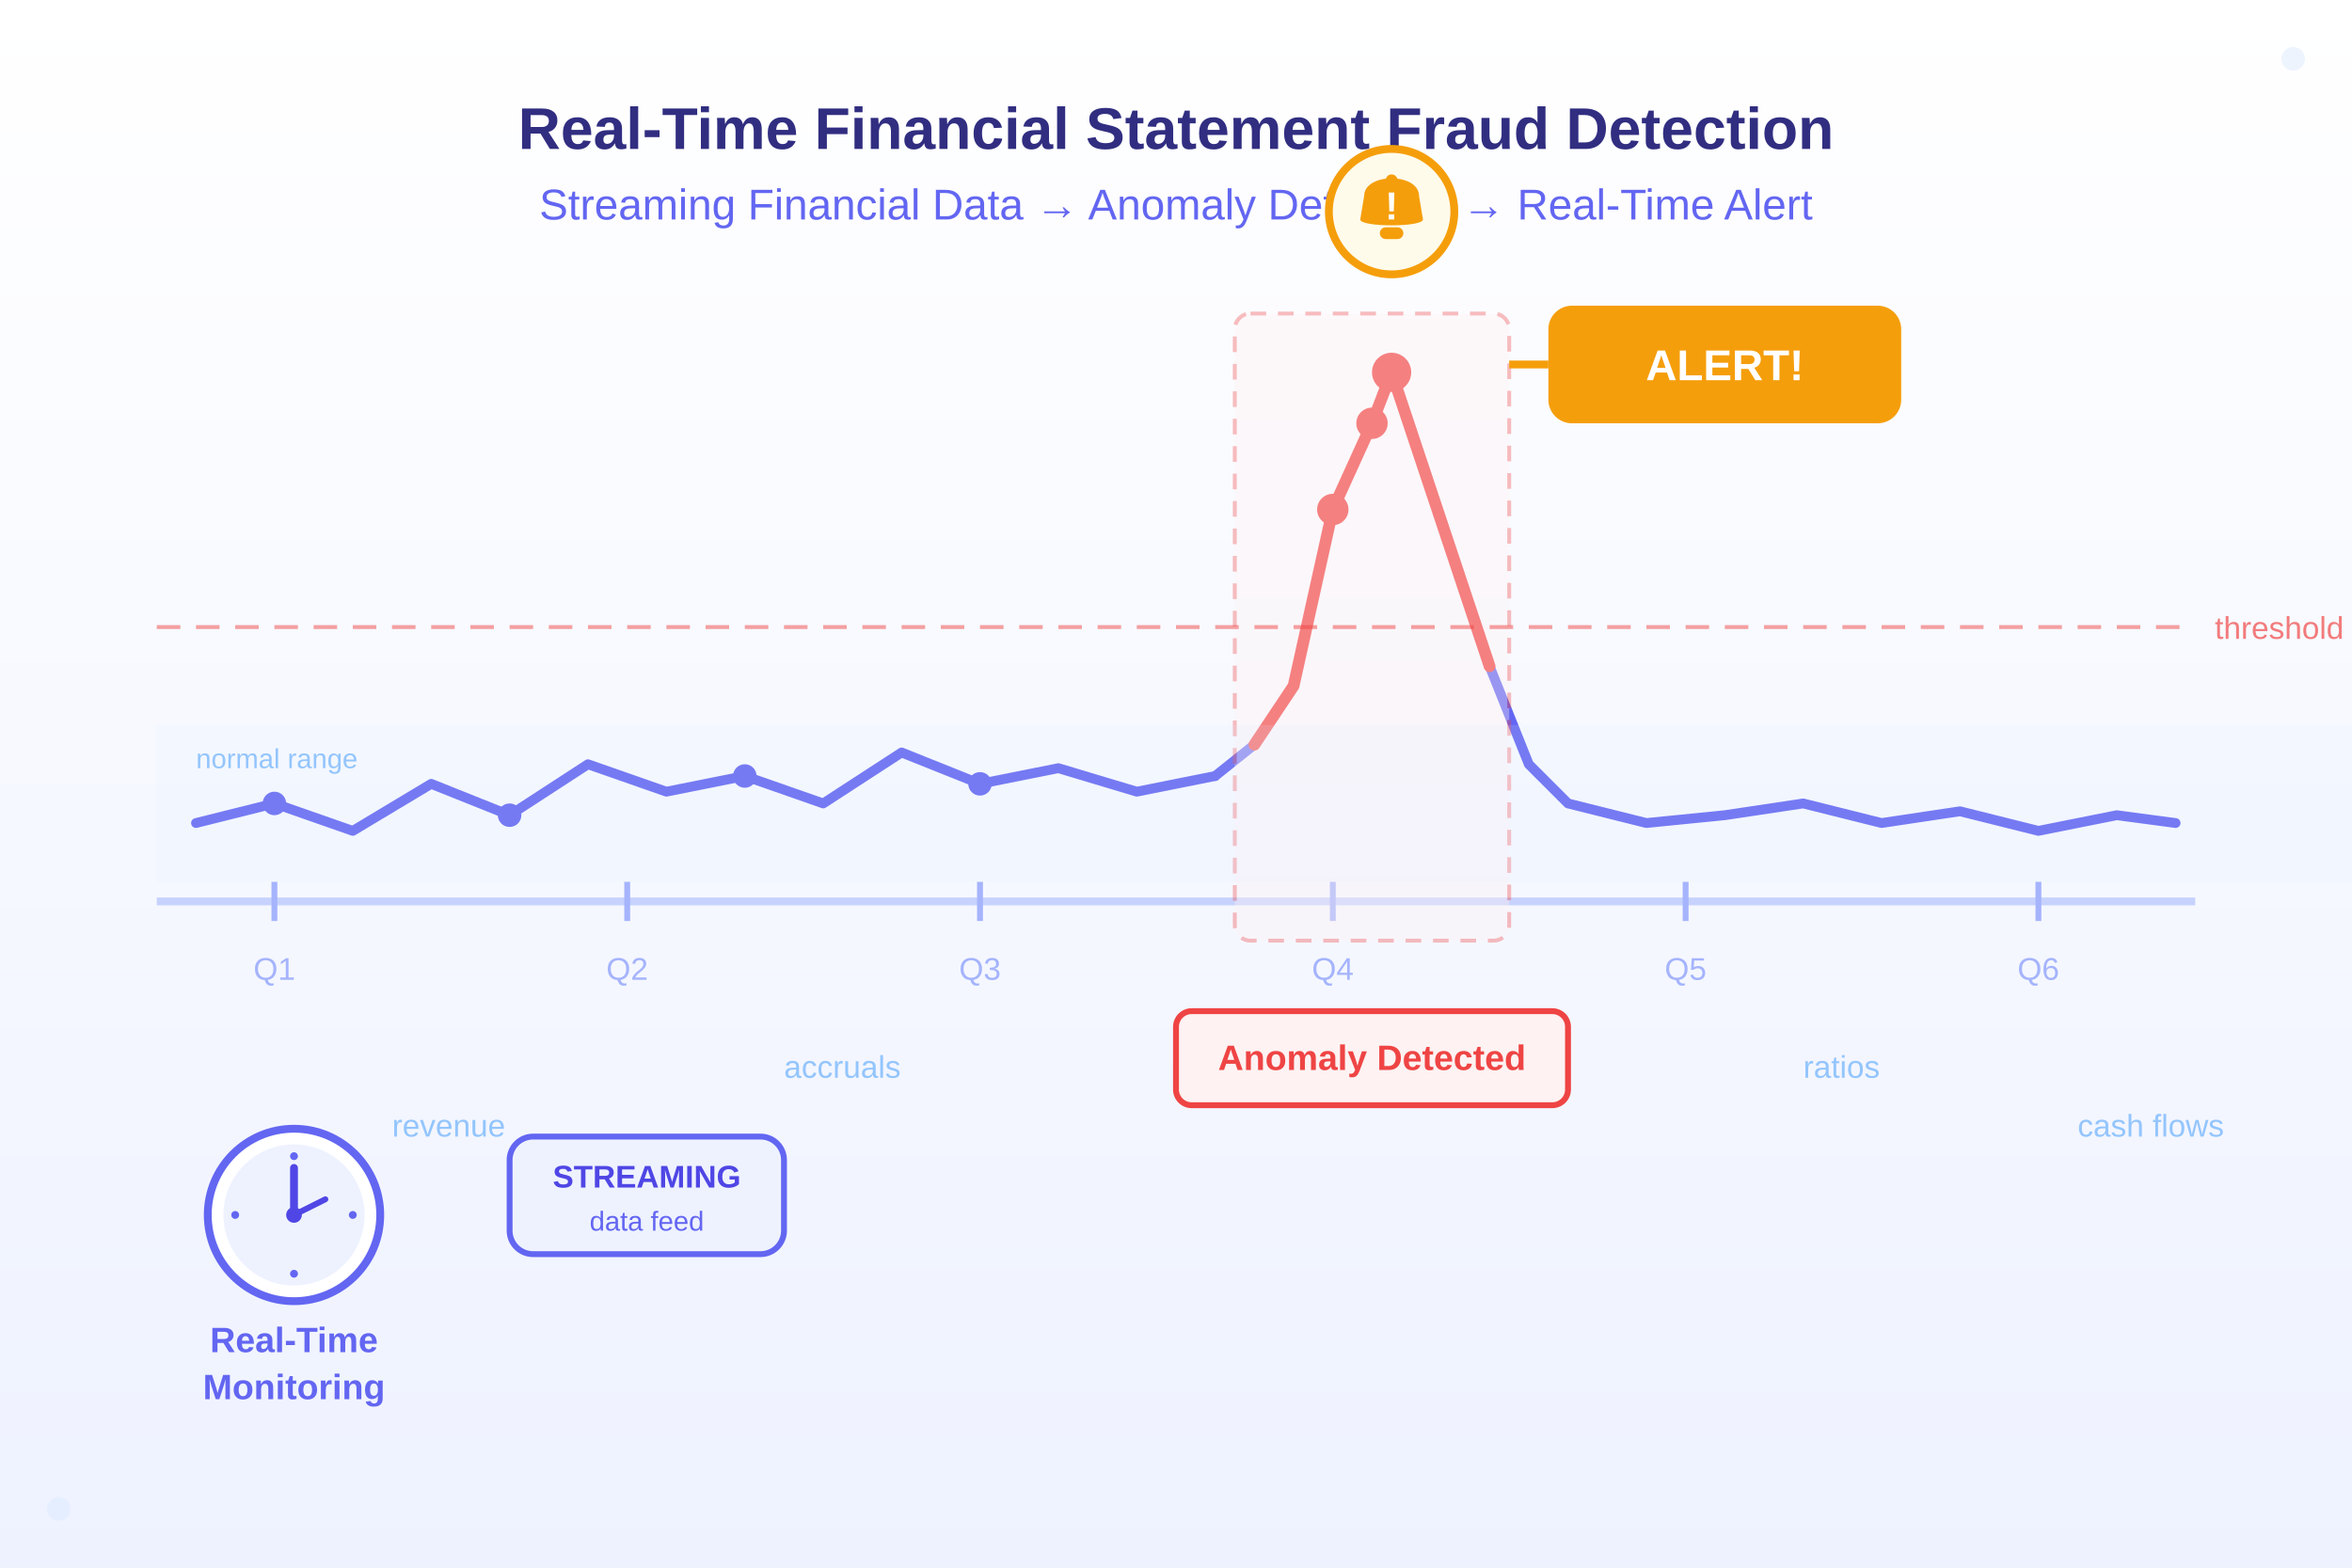
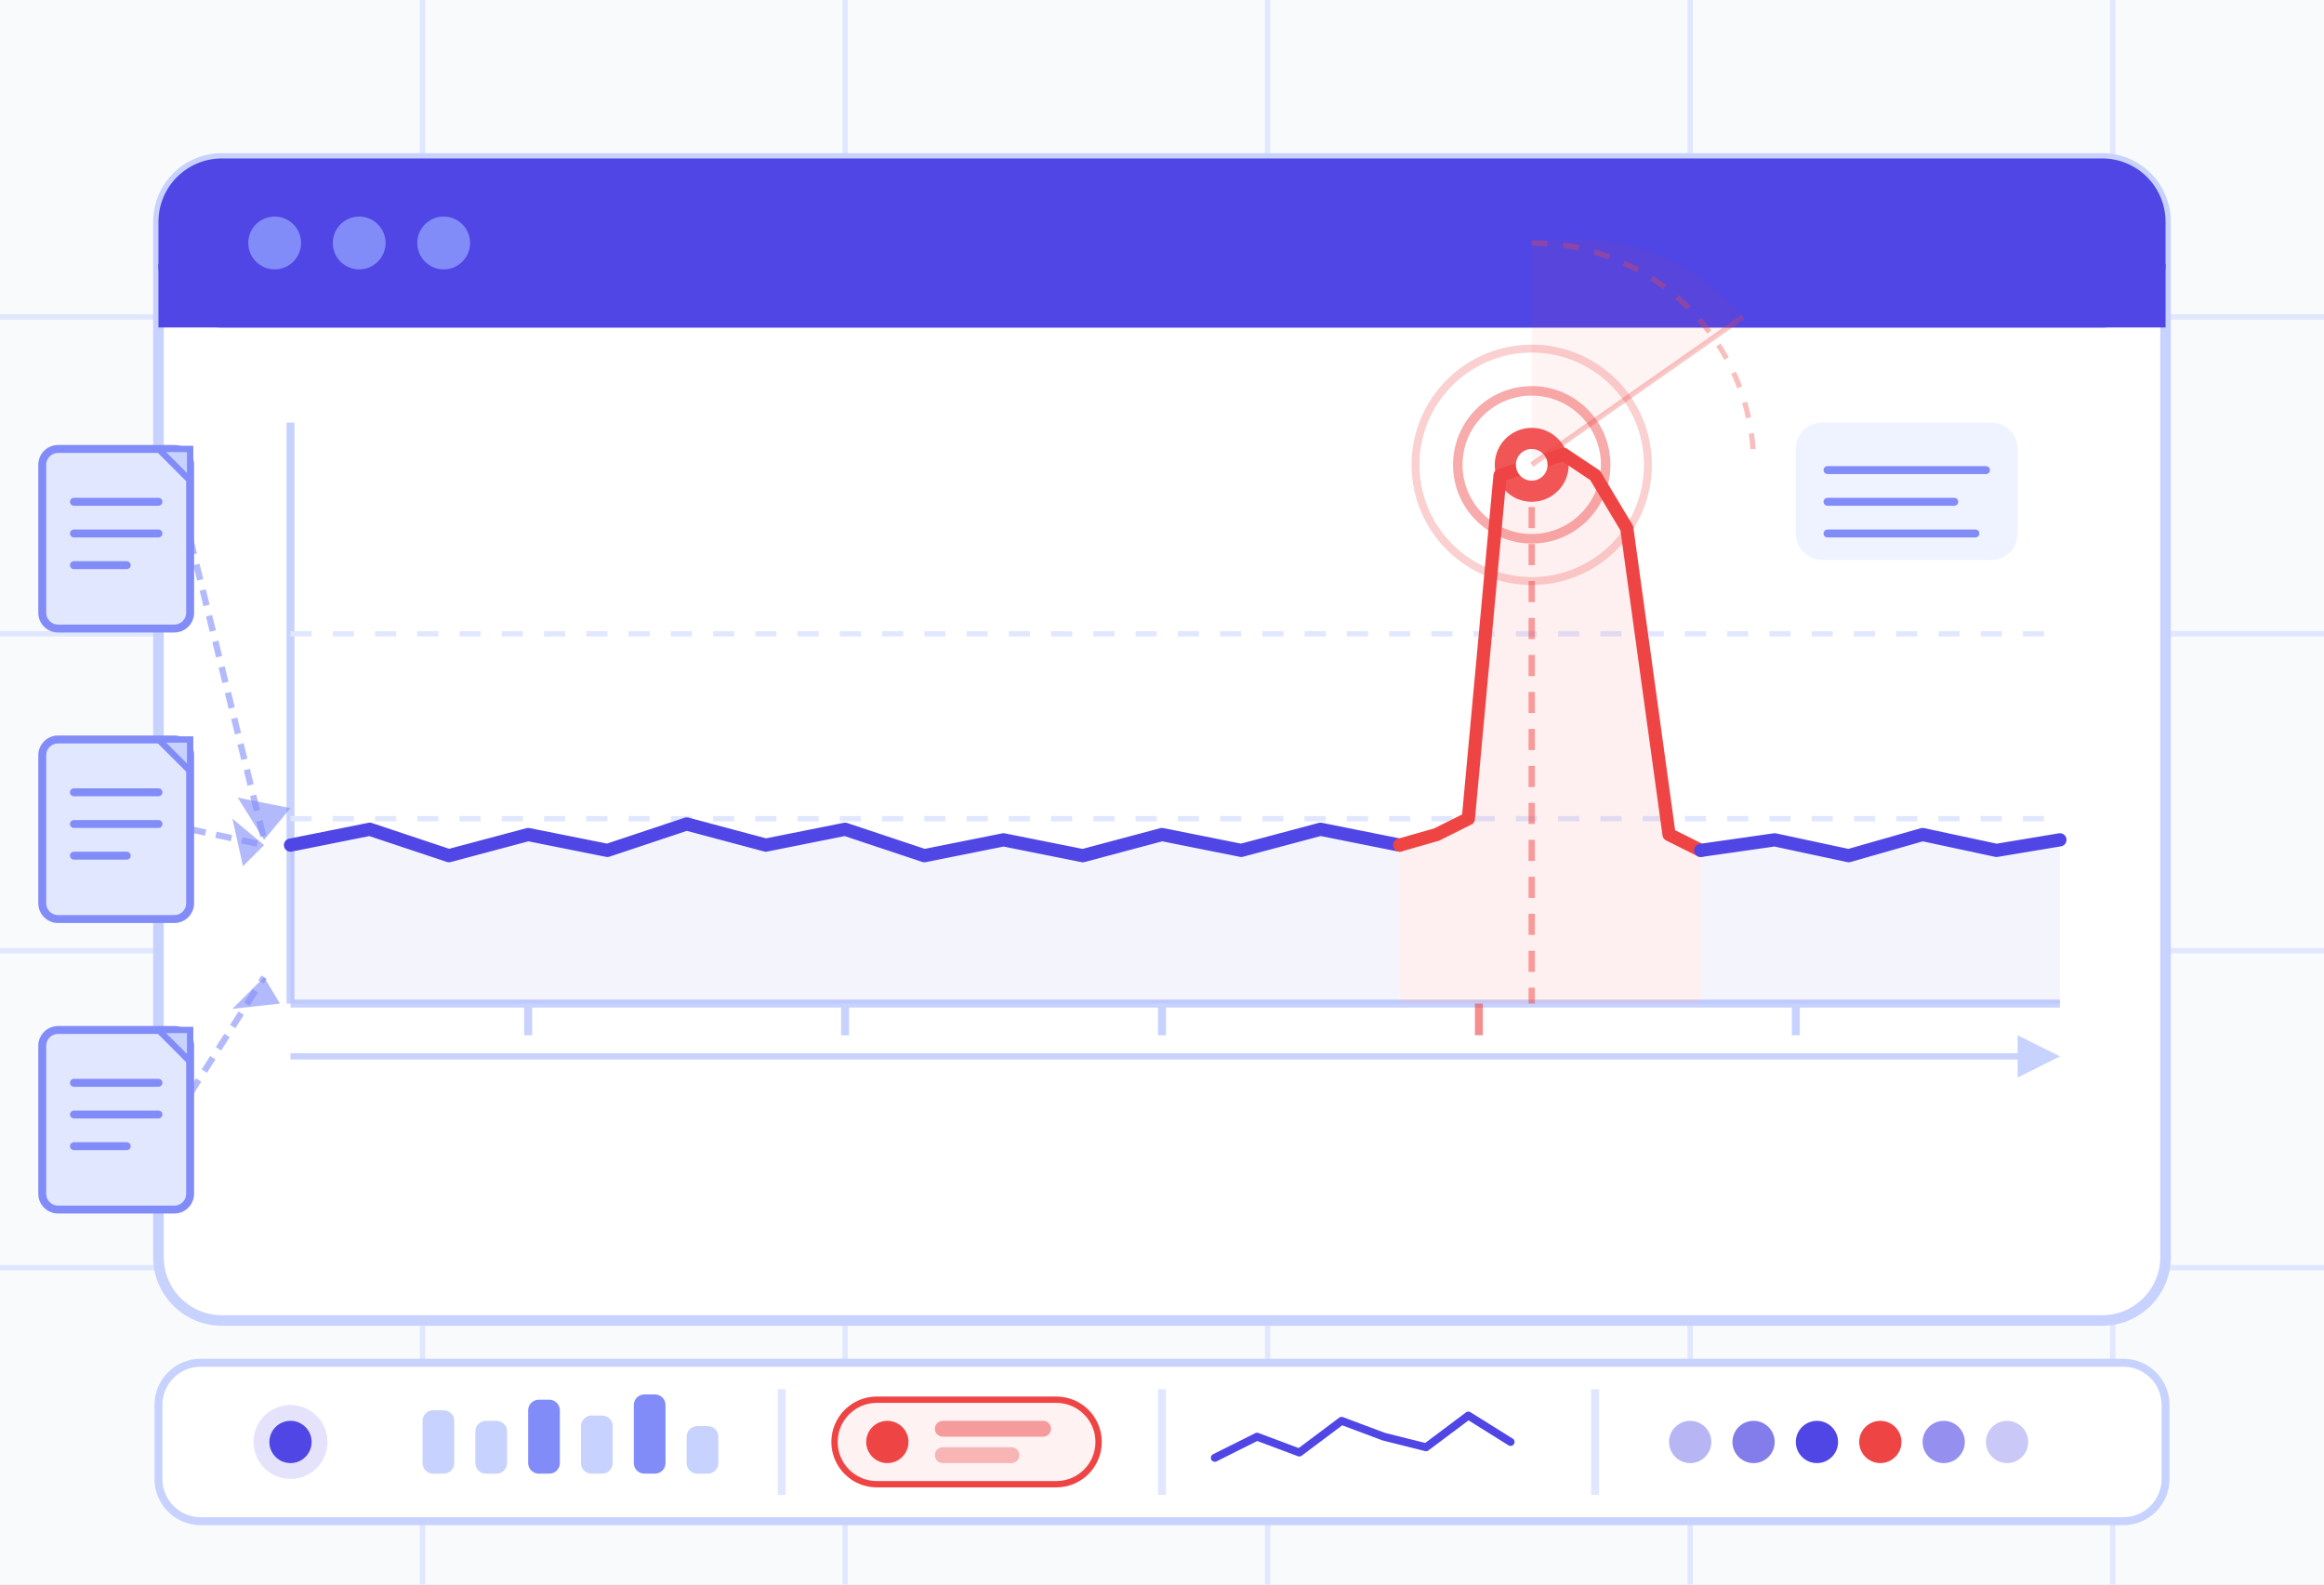
- <svg xmlns="http://www.w3.org/2000/svg" viewBox="0 0 600 400">
-   <defs>
-     <linearGradient id="bg" x1="0" y1="0" x2="0" y2="1">
-       <stop offset="0%" stop-color="#ffffff" />
-       <stop offset="100%" stop-color="#eef2ff" />
-     </linearGradient>
-     <linearGradient id="alertGrad" x1="0" y1="0" x2="0" y2="1">
-       <stop offset="0%" stop-color="#fbbf24" />
-       <stop offset="100%" stop-color="#f59e0b" />
-     </linearGradient>
-   </defs>
-   <rect width="600" height="400" fill="url(#bg)" />
-   <text x="300" y="38" font-family="Arial, sans-serif" font-size="15" fill="#312e81" text-anchor="middle" font-weight="bold">Real-Time Financial Statement Fraud Detection</text>
-   <text x="300" y="56" font-family="Arial, sans-serif" font-size="11" fill="#6366f1" text-anchor="middle">Streaming Financial Data → Anomaly Detection → Real-Time Alert</text>
-   <line x1="40" y1="230" x2="560" y2="230" stroke="#c7d2fe" stroke-width="2" />
-   <line x1="70" y1="225" x2="70" y2="235" stroke="#a5b4fc" stroke-width="1.5" />
-   <text x="70" y="250" font-family="Arial, sans-serif" font-size="8" fill="#a5b4fc" text-anchor="middle">Q1</text>
-   <line x1="160" y1="225" x2="160" y2="235" stroke="#a5b4fc" stroke-width="1.5" />
-   <text x="160" y="250" font-family="Arial, sans-serif" font-size="8" fill="#a5b4fc" text-anchor="middle">Q2</text>
-   <line x1="250" y1="225" x2="250" y2="235" stroke="#a5b4fc" stroke-width="1.5" />
-   <text x="250" y="250" font-family="Arial, sans-serif" font-size="8" fill="#a5b4fc" text-anchor="middle">Q3</text>
-   <line x1="340" y1="225" x2="340" y2="235" stroke="#a5b4fc" stroke-width="1.5" />
-   <text x="340" y="250" font-family="Arial, sans-serif" font-size="8" fill="#a5b4fc" text-anchor="middle">Q4</text>
-   <line x1="430" y1="225" x2="430" y2="235" stroke="#a5b4fc" stroke-width="1.5" />
-   <text x="430" y="250" font-family="Arial, sans-serif" font-size="8" fill="#a5b4fc" text-anchor="middle">Q5</text>
-   <line x1="520" y1="225" x2="520" y2="235" stroke="#a5b4fc" stroke-width="1.5" />
-   <text x="520" y="250" font-family="Arial, sans-serif" font-size="8" fill="#a5b4fc" text-anchor="middle">Q6</text>
-   <polyline points="50,210 70,205 90,212 110,200 130,208 150,195 170,202 190,198 210,205 230,192 250,200 270,196 290,202 310,198" fill="none" stroke="#6366f1" stroke-width="2.5" stroke-linecap="round" stroke-linejoin="round" />
-   <circle cx="70" cy="205" r="3" fill="#6366f1" />
-   <circle cx="130" cy="208" r="3" fill="#6366f1" />
-   <circle cx="190" cy="198" r="3" fill="#6366f1" />
-   <circle cx="250" cy="200" r="3" fill="#6366f1" />
-   <polyline points="310,198 320,190 330,175 340,130 350,108 355,95 360,110 370,140 380,170 390,195 400,205 420,210 440,208 460,205 480,210 500,207 520,212 540,208 555,210" fill="none" stroke="#6366f1" stroke-width="2.5" stroke-linecap="round" stroke-linejoin="round" />
-   <polyline points="320,190 330,175 340,130 350,108 355,95 360,110 370,140 380,170" fill="none" stroke="#ef4444" stroke-width="3" stroke-linecap="round" stroke-linejoin="round" />
-   <circle cx="340" cy="130" r="4" fill="#ef4444" />
-   <circle cx="355" cy="95" r="5" fill="#ef4444" />
-   <circle cx="350" cy="108" r="4" fill="#ef4444" />
-   <rect x="315" y="80" width="70" height="160" rx="4" fill="#fef2f2" opacity="0.35" stroke="#ef4444" stroke-width="1" stroke-dasharray="4,3" />
-   <g transform="translate(355, 72)">
-     <circle cx="0" cy="-18" r="16" fill="#fffbeb" stroke="#f59e0b" stroke-width="2" />
-     <path d="M-7,-22 C-7,-28 7,-28 7,-22 L8,-16 C8,-14 -8,-14 -8,-16 Z" fill="#f59e0b" />
-     <rect x="-3" y="-14" width="6" height="3" rx="1.5" fill="#f59e0b" />
-     <circle cx="0" cy="-26" r="1.5" fill="#f59e0b" />
-     <text x="0" y="-16" font-family="Arial, sans-serif" font-size="10" fill="#ffffff" text-anchor="middle" font-weight="bold">!</text>
-   </g>
-   <rect x="395" y="78" width="90" height="30" rx="6" fill="#f59e0b" />
-   <text x="440" y="97" font-family="Arial, sans-serif" font-size="11" fill="#ffffff" text-anchor="middle" font-weight="bold">ALERT!</text>
-   <line x1="385" y1="93" x2="395" y2="93" stroke="#f59e0b" stroke-width="2" />
-   <line x1="40" y1="160" x2="560" y2="160" stroke="#ef4444" stroke-width="1" stroke-dasharray="6,4" opacity="0.5" />
-   <text x="565" y="163" font-family="Arial, sans-serif" font-size="8" fill="#ef4444" text-anchor="start" opacity="0.7">threshold</text>
-   <rect x="40" y="185" width="560" height="40" rx="0" fill="#dbeafe" opacity="0.15" />
-   <text x="50" y="196" font-family="Arial, sans-serif" font-size="7" fill="#93c5fd">normal range</text>
-   <g transform="translate(75, 310)">
-     <circle cx="0" cy="0" r="22" fill="#ffffff" stroke="#6366f1" stroke-width="2" />
-     <circle cx="0" cy="0" r="18" fill="#eef2ff" />
-     <line x1="0" y1="0" x2="0" y2="-12" stroke="#4f46e5" stroke-width="2" stroke-linecap="round" />
-     <line x1="0" y1="0" x2="8" y2="-4" stroke="#4f46e5" stroke-width="1.5" stroke-linecap="round" />
-     <circle cx="0" cy="0" r="2" fill="#4f46e5" />
-     <circle cx="0" cy="-15" r="1" fill="#6366f1" />
-     <circle cx="15" cy="0" r="1" fill="#6366f1" />
-     <circle cx="0" cy="15" r="1" fill="#6366f1" />
-     <circle cx="-15" cy="0" r="1" fill="#6366f1" />
-   </g>
-   <text x="75" y="345" font-family="Arial, sans-serif" font-size="9" fill="#6366f1" text-anchor="middle" font-weight="600">Real-Time</text>
-   <text x="75" y="357" font-family="Arial, sans-serif" font-size="9" fill="#6366f1" text-anchor="middle" font-weight="600">Monitoring</text>
-   <g transform="translate(165, 305)">
-     <rect x="-35" y="-15" width="70" height="30" rx="6" fill="#eef2ff" stroke="#6366f1" stroke-width="1.5" />
-     <text x="0" y="-2" font-family="Arial, sans-serif" font-size="8" fill="#4f46e5" text-anchor="middle" font-weight="bold">STREAMING</text>
-     <text x="0" y="9" font-family="Arial, sans-serif" font-size="7" fill="#6366f1" text-anchor="middle">data feed</text>
-   </g>
-   <g transform="translate(350, 270)">
-     <rect x="-50" y="-12" width="100" height="24" rx="4" fill="#fef2f2" stroke="#ef4444" stroke-width="1.5" />
-     <text x="0" y="3" font-family="Arial, sans-serif" font-size="9" fill="#ef4444" text-anchor="middle" font-weight="bold">Anomaly Detected</text>
-   </g>
-   <text x="100" y="290" font-family="Arial, sans-serif" font-size="8" fill="#93c5fd">revenue</text>
-   <text x="200" y="275" font-family="Arial, sans-serif" font-size="8" fill="#93c5fd">accruals</text>
-   <text x="460" y="275" font-family="Arial, sans-serif" font-size="8" fill="#93c5fd">ratios</text>
-   <text x="530" y="290" font-family="Arial, sans-serif" font-size="8" fill="#93c5fd">cash flows</text>
-   <circle cx="15" cy="385" r="3" fill="#dbeafe" opacity="0.5" />
-   <circle cx="585" cy="15" r="3" fill="#dbeafe" opacity="0.5" />
+ <svg xmlns="http://www.w3.org/2000/svg" viewBox="0 0 440 300" fill="none">
+   <rect width="440" height="300" fill="#f8fafc" />
+   <line x1="0" y1="60" x2="440" y2="60" stroke="#e0e7ff" stroke-width="1" />
+   <line x1="0" y1="120" x2="440" y2="120" stroke="#e0e7ff" stroke-width="1" />
+   <line x1="0" y1="180" x2="440" y2="180" stroke="#e0e7ff" stroke-width="1" />
+   <line x1="0" y1="240" x2="440" y2="240" stroke="#e0e7ff" stroke-width="1" />
+   <line x1="80" y1="0" x2="80" y2="300" stroke="#e0e7ff" stroke-width="1" />
+   <line x1="160" y1="0" x2="160" y2="300" stroke="#e0e7ff" stroke-width="1" />
+   <line x1="240" y1="0" x2="240" y2="300" stroke="#e0e7ff" stroke-width="1" />
+   <line x1="320" y1="0" x2="320" y2="300" stroke="#e0e7ff" stroke-width="1" />
+   <line x1="400" y1="0" x2="400" y2="300" stroke="#e0e7ff" stroke-width="1" />
+   <rect x="30" y="30" width="380" height="220" rx="12" fill="white" stroke="#c7d2fe" stroke-width="2" />
+   <rect x="30" y="30" width="380" height="32" rx="12" fill="#4f46e5" />
+   <rect x="30" y="50" width="380" height="12" fill="#4f46e5" />
+   <circle cx="52" cy="46" r="5" fill="#818cf8" />
+   <circle cx="68" cy="46" r="5" fill="#818cf8" />
+   <circle cx="84" cy="46" r="5" fill="#818cf8" />
+   <line x1="55" y1="190" x2="390" y2="190" stroke="#c7d2fe" stroke-width="1.5" />
+   <line x1="55" y1="80" x2="55" y2="190" stroke="#c7d2fe" stroke-width="1.5" />
+   <line x1="55" y1="120" x2="390" y2="120" stroke="#e0e7ff" stroke-width="1" stroke-dasharray="4 4" />
+   <line x1="55" y1="155" x2="390" y2="155" stroke="#e0e7ff" stroke-width="1" stroke-dasharray="4 4" />
+   <polygon points="55,160 70,157 85,162 100,158 115,161 130,156 145,160 160,157 175,162 190,159 205,162 220,158 235,161 250,157 265,160 265,190 55,190" fill="#4f46e5" fill-opacity="0.06" />
+   <polygon points="322,161 336,159 350,162 364,158 378,161 390,159 390,190 322,190" fill="#4f46e5" fill-opacity="0.06" />
+   <polygon points="265,160 272,158 278,155 284,90 290,88 296,86 302,90 308,100 316,158 322,161 322,190 265,190" fill="#ef4444" fill-opacity="0.08" />
+   <polyline points="55,160 70,157 85,162 100,158 115,161 130,156 145,160 160,157 175,162 190,159 205,162 220,158 235,161 250,157 265,160" stroke="#4f46e5" stroke-width="2.5" stroke-linejoin="round" stroke-linecap="round" fill="none" />
+   <polyline points="265,160 272,158 278,155 284,90 290,88 296,86 302,90 308,100 316,158 322,161" stroke="#ef4444" stroke-width="2.5" stroke-linejoin="round" stroke-linecap="round" fill="none" />
+   <polyline points="322,161 336,159 350,162 364,158 378,161 390,159" stroke="#4f46e5" stroke-width="2.5" stroke-linejoin="round" stroke-linecap="round" fill="none" />
+   <circle cx="290" cy="88" r="22" fill="none" stroke="#ef4444" stroke-width="1.5" opacity="0.25" />
+   <circle cx="290" cy="88" r="14" fill="none" stroke="#ef4444" stroke-width="1.8" opacity="0.45" />
+   <circle cx="290" cy="88" r="7" fill="#ef4444" opacity="0.9" />
+   <circle cx="290" cy="88" r="3" fill="white" />
+   <line x1="290" y1="96" x2="290" y2="190" stroke="#ef4444" stroke-width="1.2" stroke-dasharray="4 3" opacity="0.5" />
+   <path d="M290 88 L330 60 A42 42 0 0 0 290 46 Z" fill="#ef4444" fill-opacity="0.06" />
+   <path d="M290 88 L330 60" stroke="#ef4444" stroke-width="1" opacity="0.3" />
+   <path d="M290 46 A42 42 0 0 1 332 88" stroke="#ef4444" stroke-width="1" stroke-dasharray="3 3" fill="none" opacity="0.35" />
+   <rect x="8" y="85" width="28" height="34" rx="3" fill="#e0e7ff" stroke="#818cf8" stroke-width="1.5" />
+   <line x1="14" y1="95" x2="30" y2="95" stroke="#818cf8" stroke-width="1.5" stroke-linecap="round" />
+   <line x1="14" y1="101" x2="30" y2="101" stroke="#818cf8" stroke-width="1.5" stroke-linecap="round" />
+   <line x1="14" y1="107" x2="24" y2="107" stroke="#818cf8" stroke-width="1.5" stroke-linecap="round" />
+   <polyline points="30,85 36,85 36,91 30,85" stroke="#818cf8" stroke-width="1.2" fill="#c7d2fe" />
+   <line x1="36" y1="102" x2="50" y2="159" stroke="#818cf8" stroke-width="1.2" stroke-dasharray="3 2" opacity="0.6" />
+   <polygon points="50,159 45,151 55,153" fill="#818cf8" opacity="0.6" />
+   <rect x="8" y="140" width="28" height="34" rx="3" fill="#e0e7ff" stroke="#818cf8" stroke-width="1.5" />
+   <line x1="14" y1="150" x2="30" y2="150" stroke="#818cf8" stroke-width="1.5" stroke-linecap="round" />
+   <line x1="14" y1="156" x2="30" y2="156" stroke="#818cf8" stroke-width="1.5" stroke-linecap="round" />
+   <line x1="14" y1="162" x2="24" y2="162" stroke="#818cf8" stroke-width="1.5" stroke-linecap="round" />
+   <polyline points="30,140 36,140 36,146 30,140" stroke="#818cf8" stroke-width="1.2" fill="#c7d2fe" />
+   <line x1="36" y1="157" x2="50" y2="160" stroke="#818cf8" stroke-width="1.2" stroke-dasharray="3 2" opacity="0.6" />
+   <polygon points="50,160 44,155 46,164" fill="#818cf8" opacity="0.6" />
+   <rect x="8" y="195" width="28" height="34" rx="3" fill="#e0e7ff" stroke="#818cf8" stroke-width="1.5" />
+   <line x1="14" y1="205" x2="30" y2="205" stroke="#818cf8" stroke-width="1.5" stroke-linecap="round" />
+   <line x1="14" y1="211" x2="30" y2="211" stroke="#818cf8" stroke-width="1.5" stroke-linecap="round" />
+   <line x1="14" y1="217" x2="24" y2="217" stroke="#818cf8" stroke-width="1.5" stroke-linecap="round" />
+   <polyline points="30,195 36,195 36,201 30,195" stroke="#818cf8" stroke-width="1.2" fill="#c7d2fe" />
+   <line x1="36" y1="207" x2="50" y2="185" stroke="#818cf8" stroke-width="1.2" stroke-dasharray="3 2" opacity="0.6" />
+   <polygon points="50,185 44,191 53,190" fill="#818cf8" opacity="0.6" />
+   <rect x="30" y="258" width="380" height="30" rx="8" fill="white" stroke="#c7d2fe" stroke-width="1.5" />
+   <circle cx="55" cy="273" r="7" fill="#4f46e5" fill-opacity="0.15" />
+   <circle cx="55" cy="273" r="4" fill="#4f46e5" />
+   <rect x="80" y="267" width="6" height="12" rx="2" fill="#c7d2fe" />
+   <rect x="90" y="269" width="6" height="10" rx="2" fill="#c7d2fe" />
+   <rect x="100" y="265" width="6" height="14" rx="2" fill="#818cf8" />
+   <rect x="110" y="268" width="6" height="11" rx="2" fill="#c7d2fe" />
+   <rect x="120" y="264" width="6" height="15" rx="2" fill="#818cf8" />
+   <rect x="130" y="270" width="6" height="9" rx="2" fill="#c7d2fe" />
+   <line x1="148" y1="263" x2="148" y2="283" stroke="#e0e7ff" stroke-width="1.5" />
+   <rect x="158" y="265" width="50" height="16" rx="8" fill="#fef2f2" stroke="#ef4444" stroke-width="1.2" />
+   <circle cx="168" cy="273" r="4" fill="#ef4444" />
+   <rect x="177" y="269" width="22" height="3" rx="1.5" fill="#ef4444" fill-opacity="0.5" />
+   <rect x="177" y="274" width="16" height="3" rx="1.5" fill="#ef4444" fill-opacity="0.35" />
+   <line x1="220" y1="263" x2="220" y2="283" stroke="#e0e7ff" stroke-width="1.5" />
+   <polyline points="230,276 238,272 246,275 254,269 262,272 270,274 278,268 286,273" stroke="#4f46e5" stroke-width="1.5" stroke-linecap="round" stroke-linejoin="round" fill="none" />
+   <line x1="302" y1="263" x2="302" y2="283" stroke="#e0e7ff" stroke-width="1.5" />
+   <circle cx="320" cy="273" r="4" fill="#4f46e5" fill-opacity="0.4" />
+   <circle cx="332" cy="273" r="4" fill="#4f46e5" fill-opacity="0.7" />
+   <circle cx="344" cy="273" r="4" fill="#4f46e5" />
+   <circle cx="356" cy="273" r="4" fill="#ef4444" />
+   <circle cx="368" cy="273" r="4" fill="#4f46e5" fill-opacity="0.6" />
+   <circle cx="380" cy="273" r="4" fill="#4f46e5" fill-opacity="0.3" />
+   <rect x="340" y="80" width="42" height="26" rx="5" fill="#e0e7ff" fill-opacity="0.5" />
+   <line x1="346" y1="89" x2="376" y2="89" stroke="#818cf8" stroke-width="1.5" stroke-linecap="round" />
+   <line x1="346" y1="95" x2="370" y2="95" stroke="#818cf8" stroke-width="1.5" stroke-linecap="round" />
+   <line x1="346" y1="101" x2="374" y2="101" stroke="#818cf8" stroke-width="1.5" stroke-linecap="round" />
+   <line x1="55" y1="200" x2="385" y2="200" stroke="#c7d2fe" stroke-width="1.2" />
+   <polygon points="390,200 382,196 382,204" fill="#c7d2fe" />
+   <line x1="100" y1="190" x2="100" y2="196" stroke="#c7d2fe" stroke-width="1.5" />
+   <line x1="160" y1="190" x2="160" y2="196" stroke="#c7d2fe" stroke-width="1.5" />
+   <line x1="220" y1="190" x2="220" y2="196" stroke="#c7d2fe" stroke-width="1.5" />
+   <line x1="280" y1="190" x2="280" y2="196" stroke="#ef4444" stroke-width="1.5" opacity="0.6" />
+   <line x1="340" y1="190" x2="340" y2="196" stroke="#c7d2fe" stroke-width="1.5" />
</svg>
